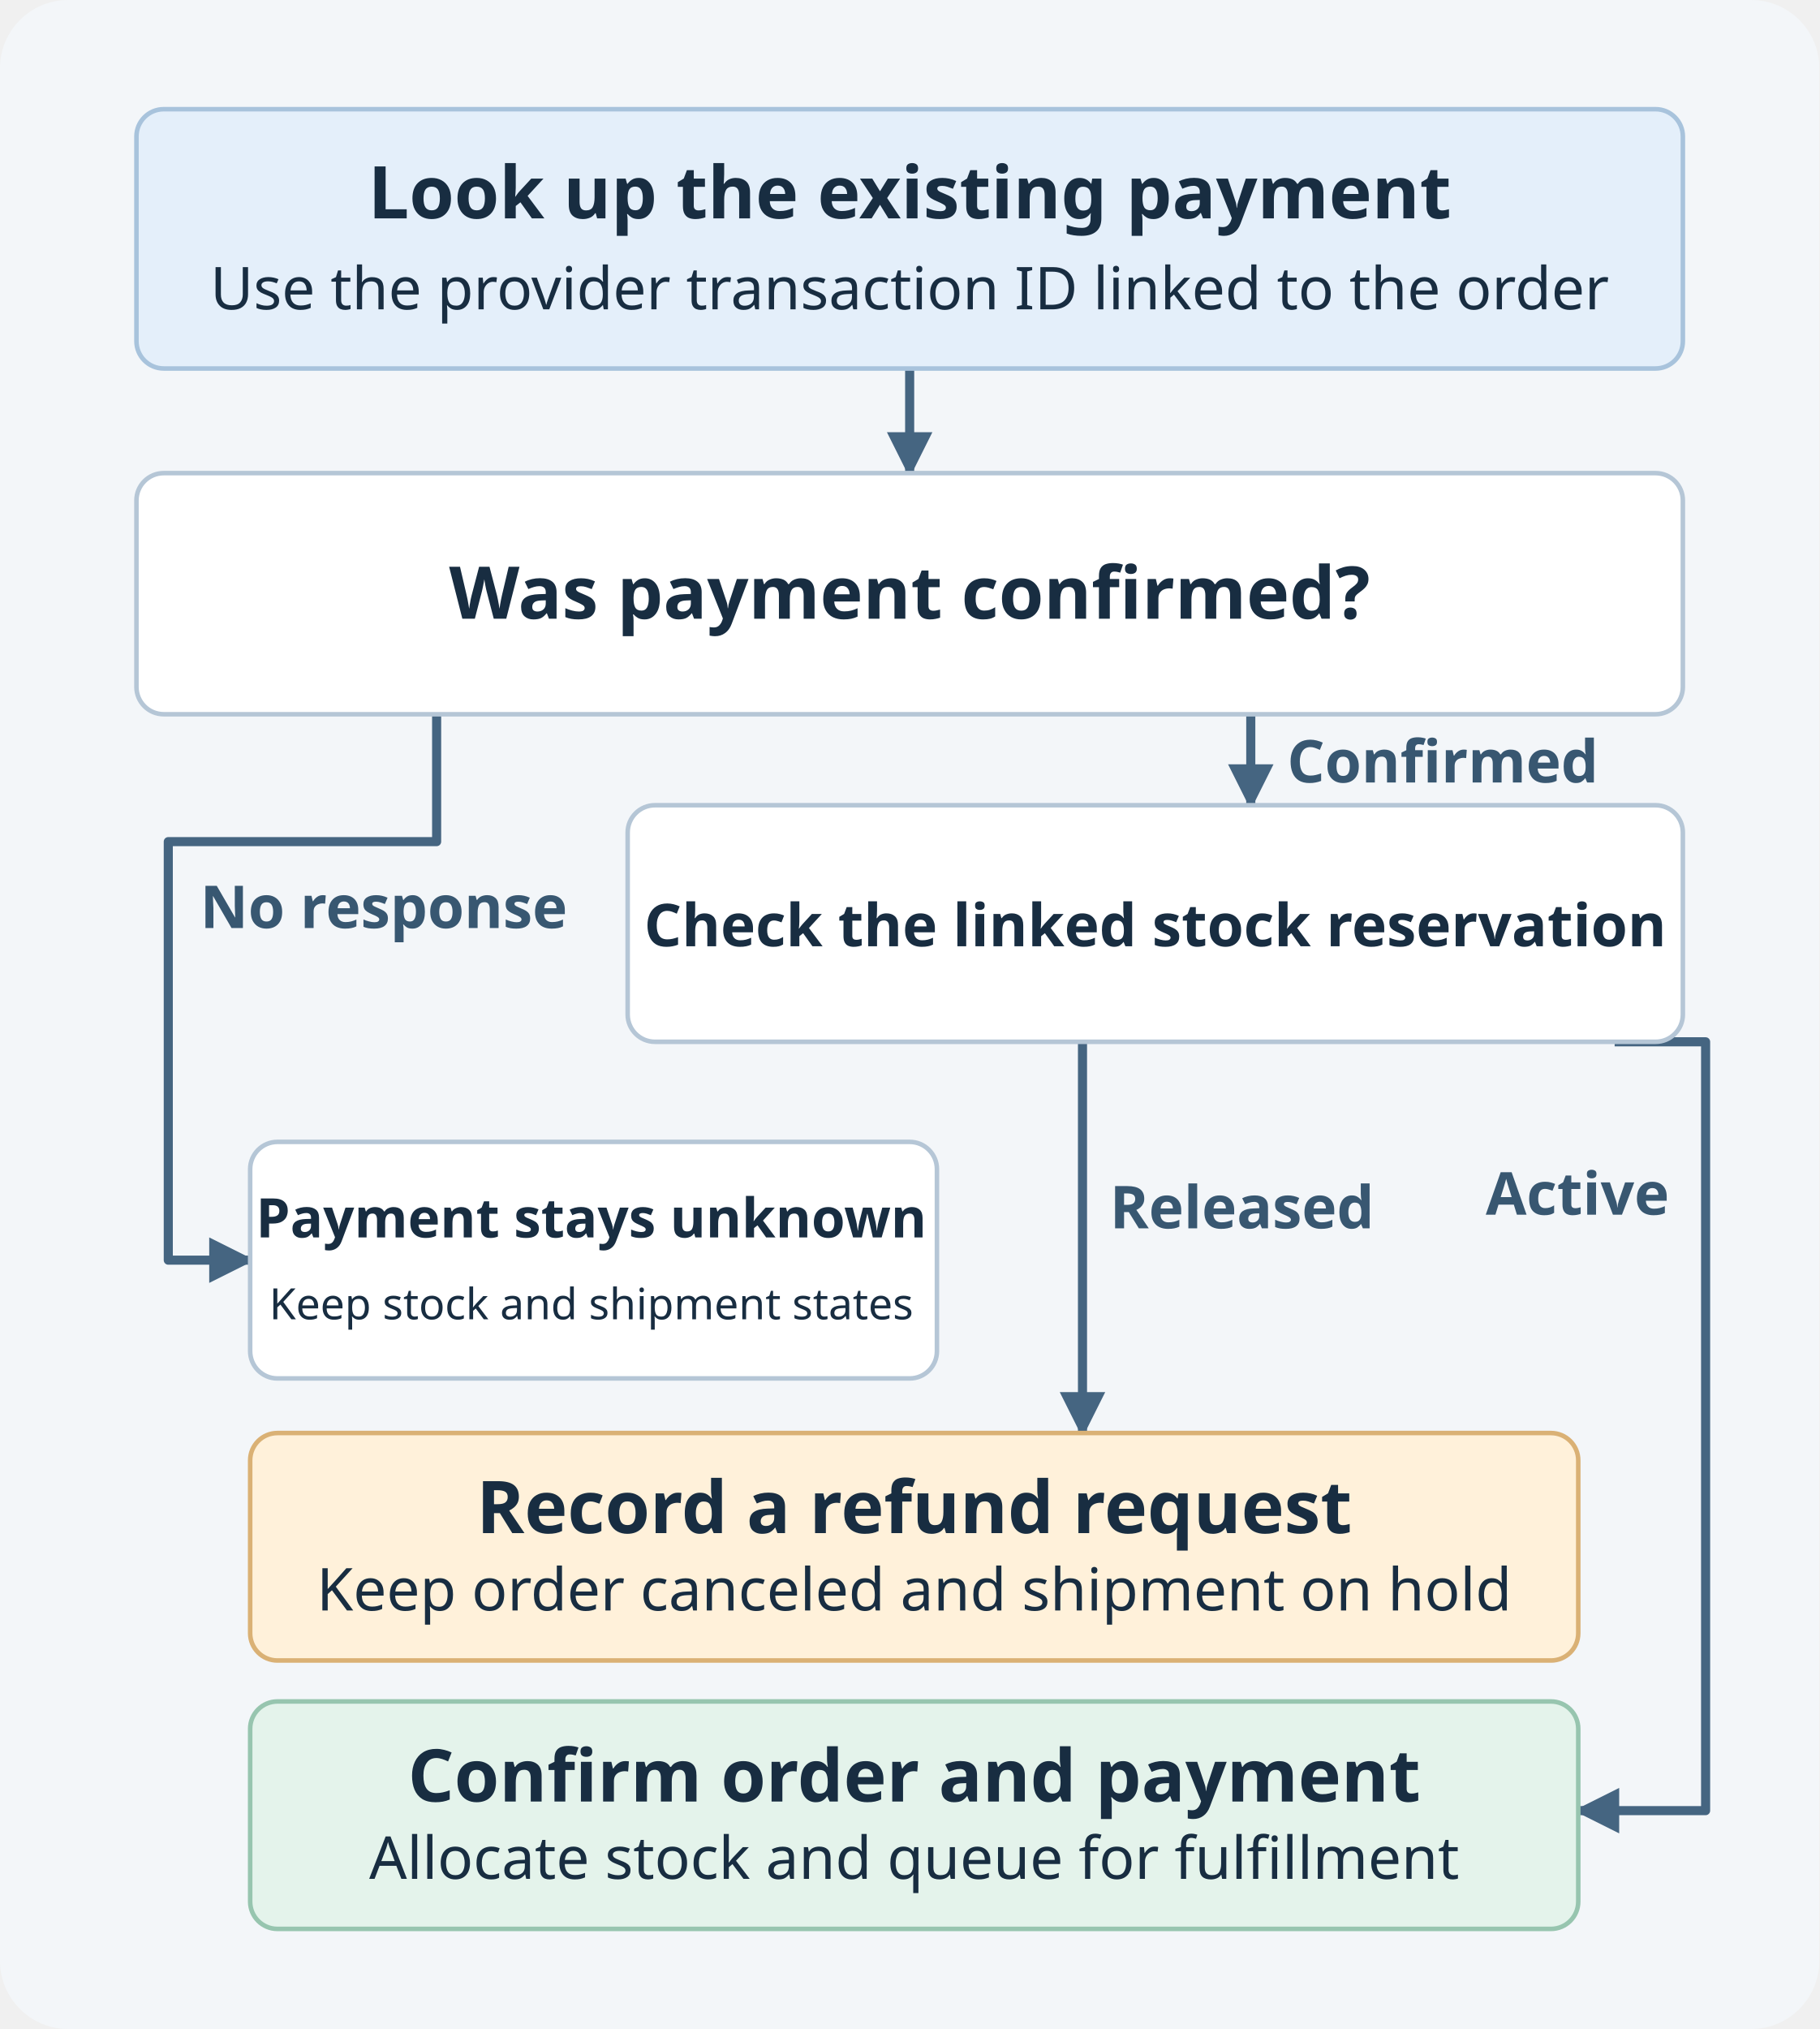
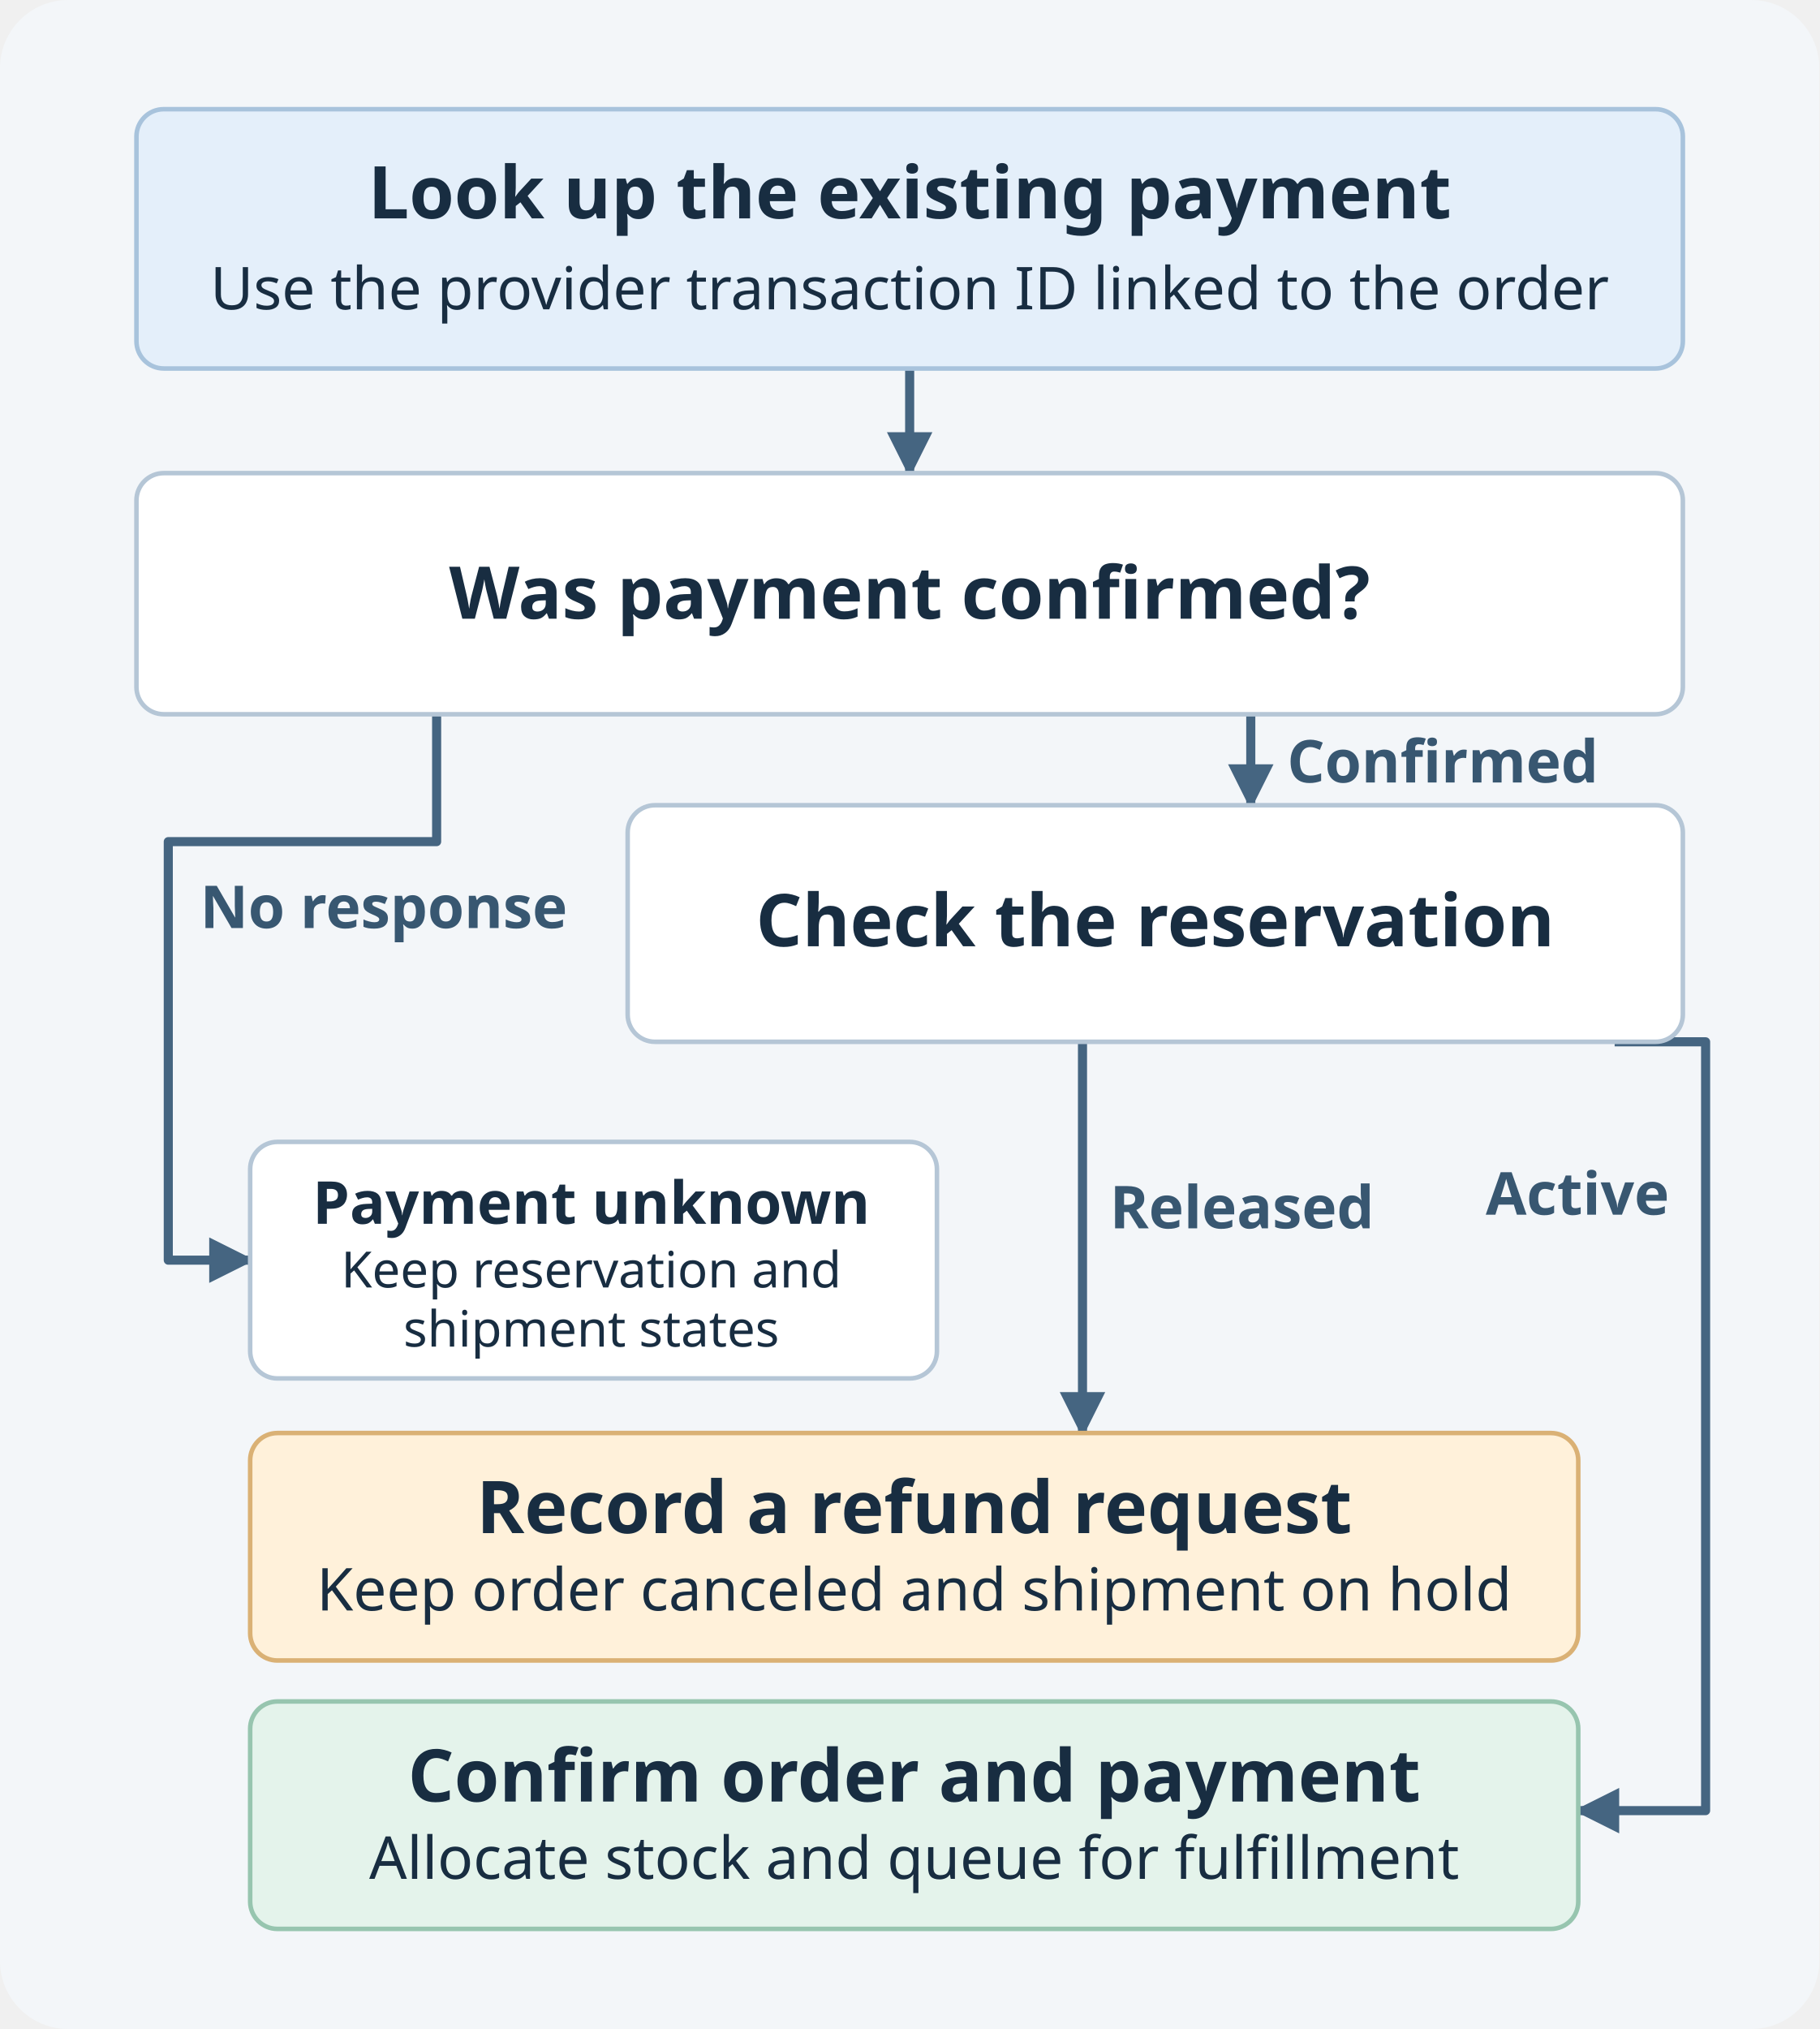
<svg xmlns="http://www.w3.org/2000/svg" width="400" height="446" viewBox="0 0 400 446" role="img" aria-labelledby="title desc">
  <defs>
    <marker id="arrow" viewBox="0 0 10 10" refX="9" refY="5" markerWidth="5" markerHeight="5" orient="auto-start-reverse">
      <path d="M0 0l10 5-10 5z" fill="#456581" />
    </marker>
  </defs>
  <rect width="400" height="446" rx="15" fill="#f3f6f9" />
  <g fill="none" stroke="#456581" stroke-width="2" stroke-linejoin="round" marker-end="url(#arrow)">
    <path d="M200 81V104" />
    <path d="M96 157v28h-59v92h18" />
    <path d="M275 157v20" />
    <path d="M238 229v86" />
    <path d="M355 229h20v169h-28" />
  </g>
  <g stroke-width="1">
    <rect x="30" y="24" width="340" height="57" rx="6" fill="#e4effa" stroke="#a8c3dc" />
    <rect x="30" y="104" width="340" height="53" rx="6" fill="#fff" stroke="#b5c6d6" />
    <rect x="138" y="177" width="232" height="52" rx="6" fill="#fff" stroke="#b5c6d6" />
    <rect x="55" y="251" width="151" height="52" rx="6" fill="#fff" stroke="#b5c6d6" />
    <rect x="55" y="315" width="292" height="50" rx="6" fill="#fff1da" stroke="#dab175" />
    <rect x="55" y="374" width="292" height="50" rx="6" fill="#e4f3eb" stroke="#97c5af" />
  </g>
  <g font-family="system-ui, sans-serif" font-size="16" fill="#182d41" text-anchor="middle">
    <text x="200" y="48" font-weight="700">Look up the existing payment</text>
    <text x="200" y="68" font-size="13">Use the provider transaction ID linked to the order</text>
    <text x="200" y="136" font-weight="700">Was payment confirmed?</text>
-     <text x="254" y="208" font-size="13" font-weight="700">Check the linked stock reservation</text>
-     <text x="130" y="272" font-size="12" font-weight="700">Payment stays unknown</text>
-     <text x="130" y="290" font-size="9.5">Keep stock and shipment states</text>
+     <text x="254" y="208" font-weight="700">Check the reservation</text>
+     <text x="130" y="269" font-size="13" font-weight="700">Payment unknown</text>
+     <text x="130" y="283" font-size="11">Keep reservation and</text>
+     <text x="130" y="296" font-size="11">shipment states</text>
    <text x="201" y="337" font-weight="700">Record a refund request</text>
    <text x="201" y="354" font-size="13">Keep order canceled and shipment on hold</text>
    <text x="201" y="396" font-weight="700">Confirm order and payment</text>
    <text x="201" y="413" font-size="13">Allocate stock and queue for fulfillment</text>
  </g>
  <g font-family="system-ui, sans-serif" font-size="13" font-weight="700" fill="#385771">
    <text x="44" y="204">No response</text>
    <text x="283" y="172">Confirmed</text>
    <text x="244" y="270">Released</text>
    <text x="367" y="267" text-anchor="end">Active</text>
  </g>
</svg>
